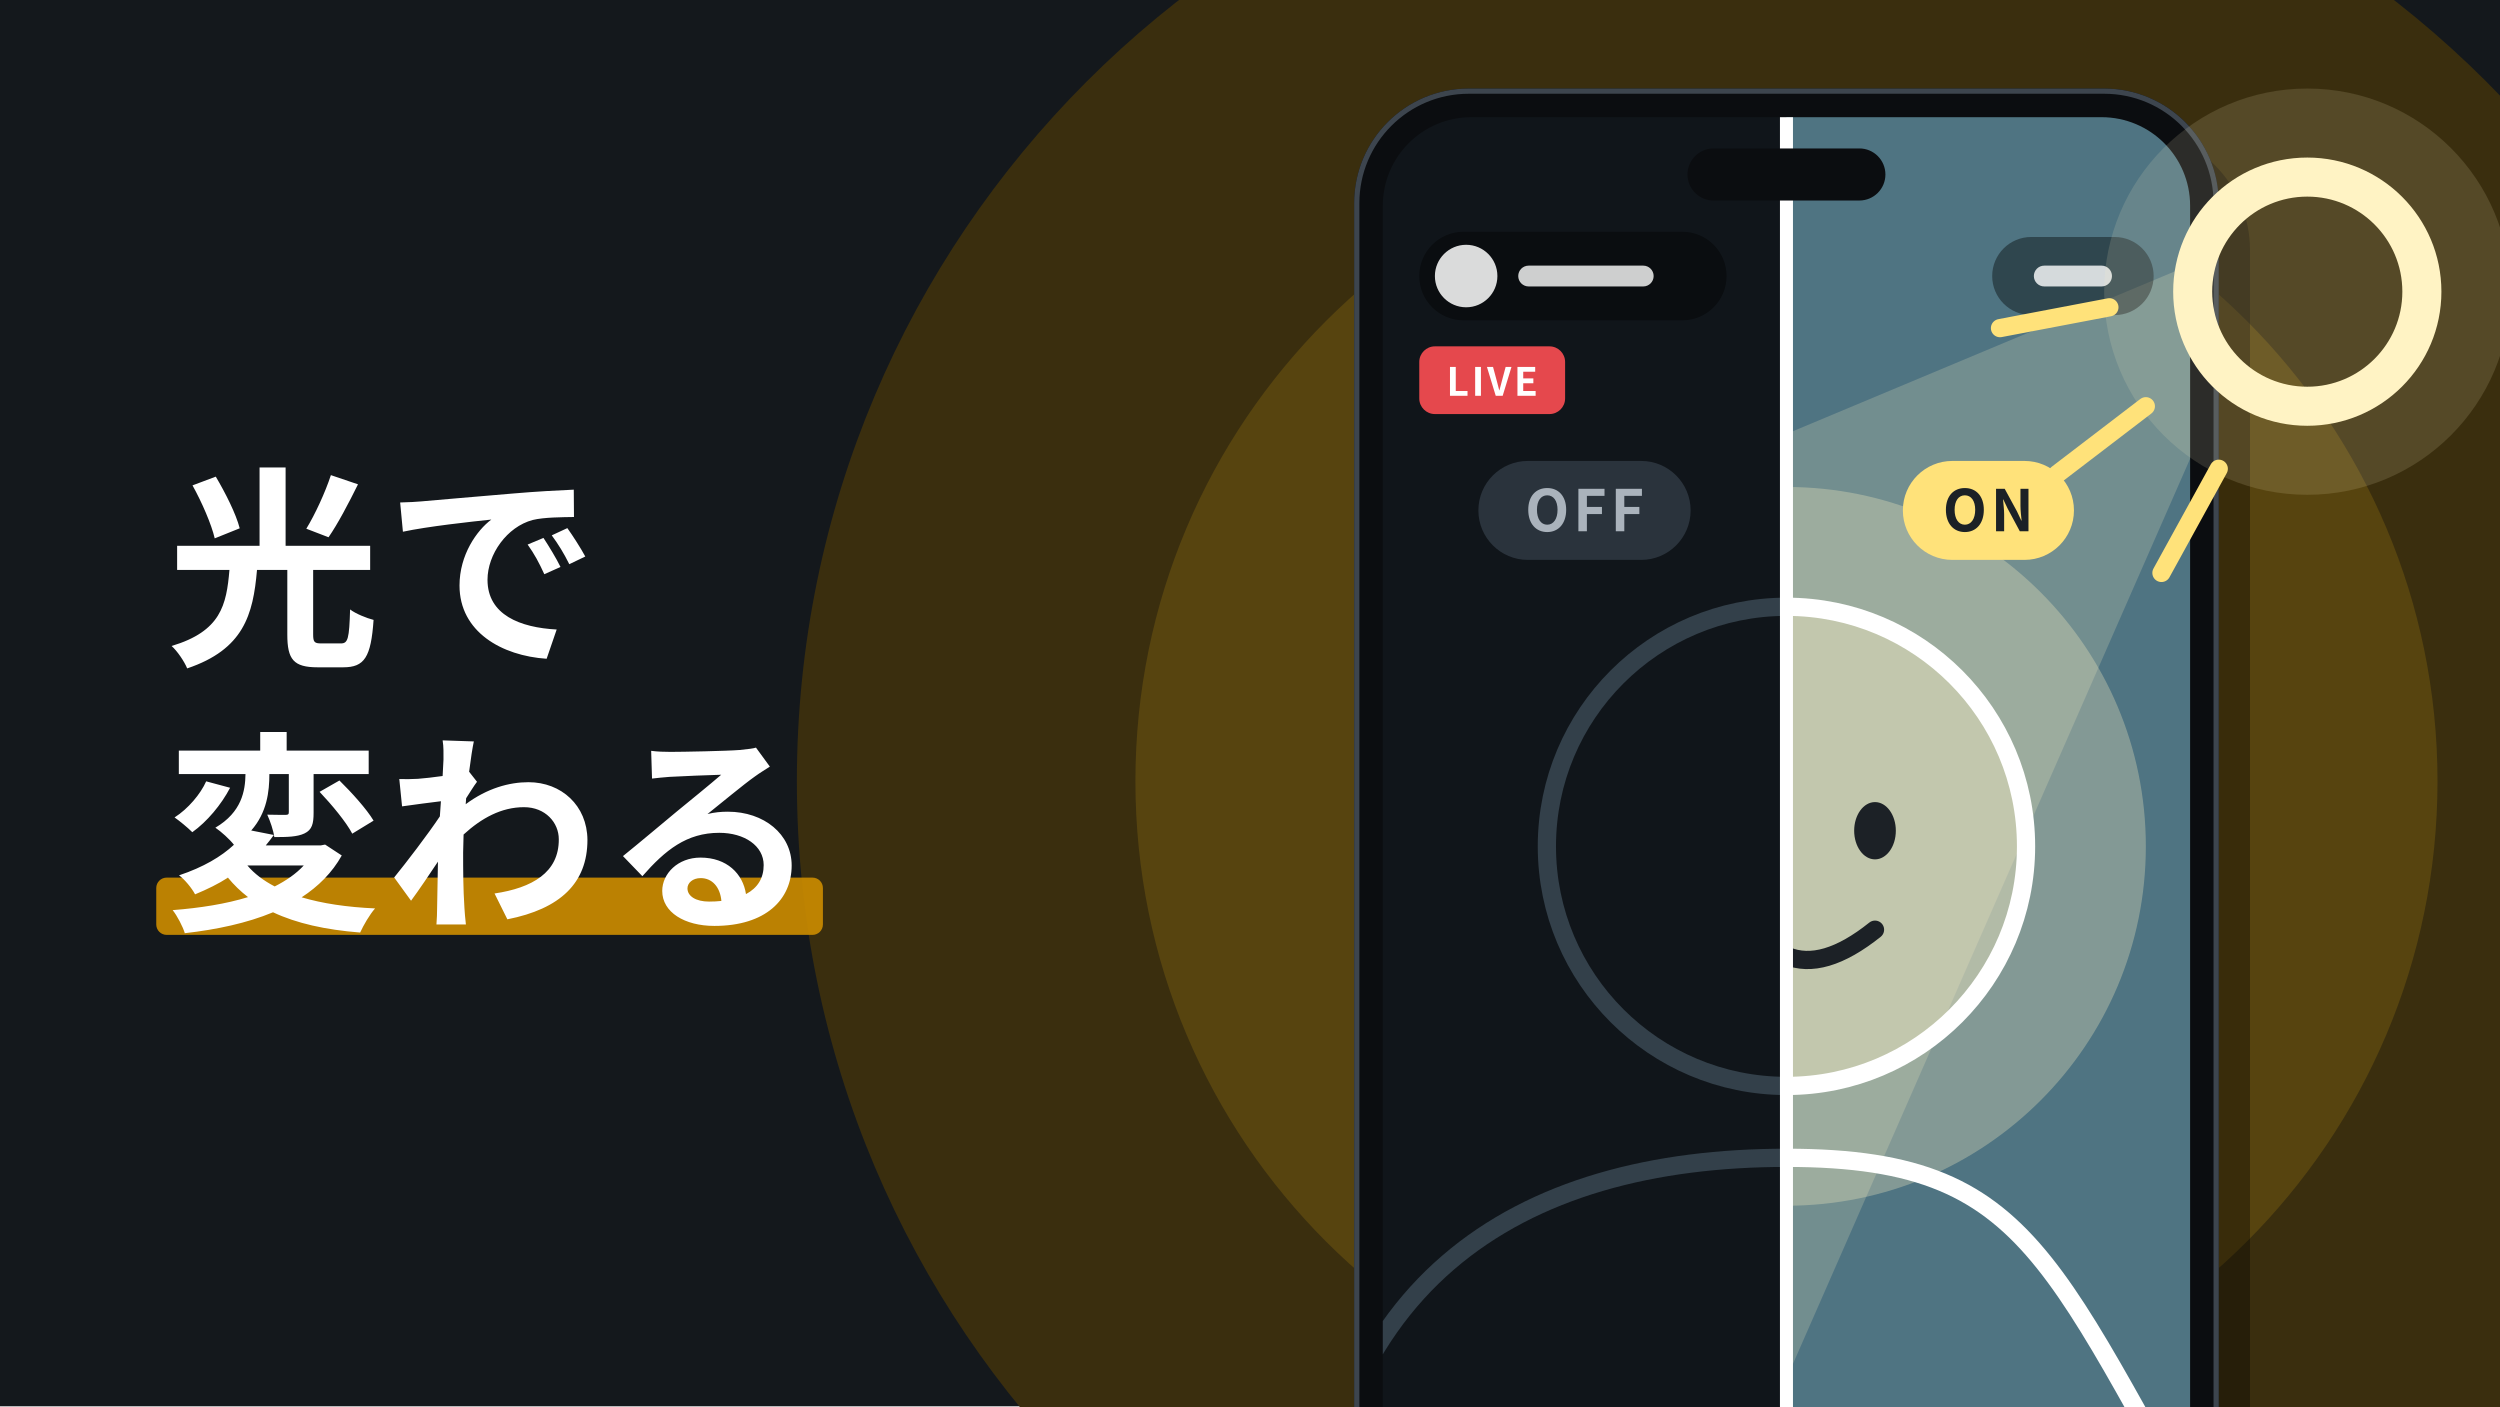
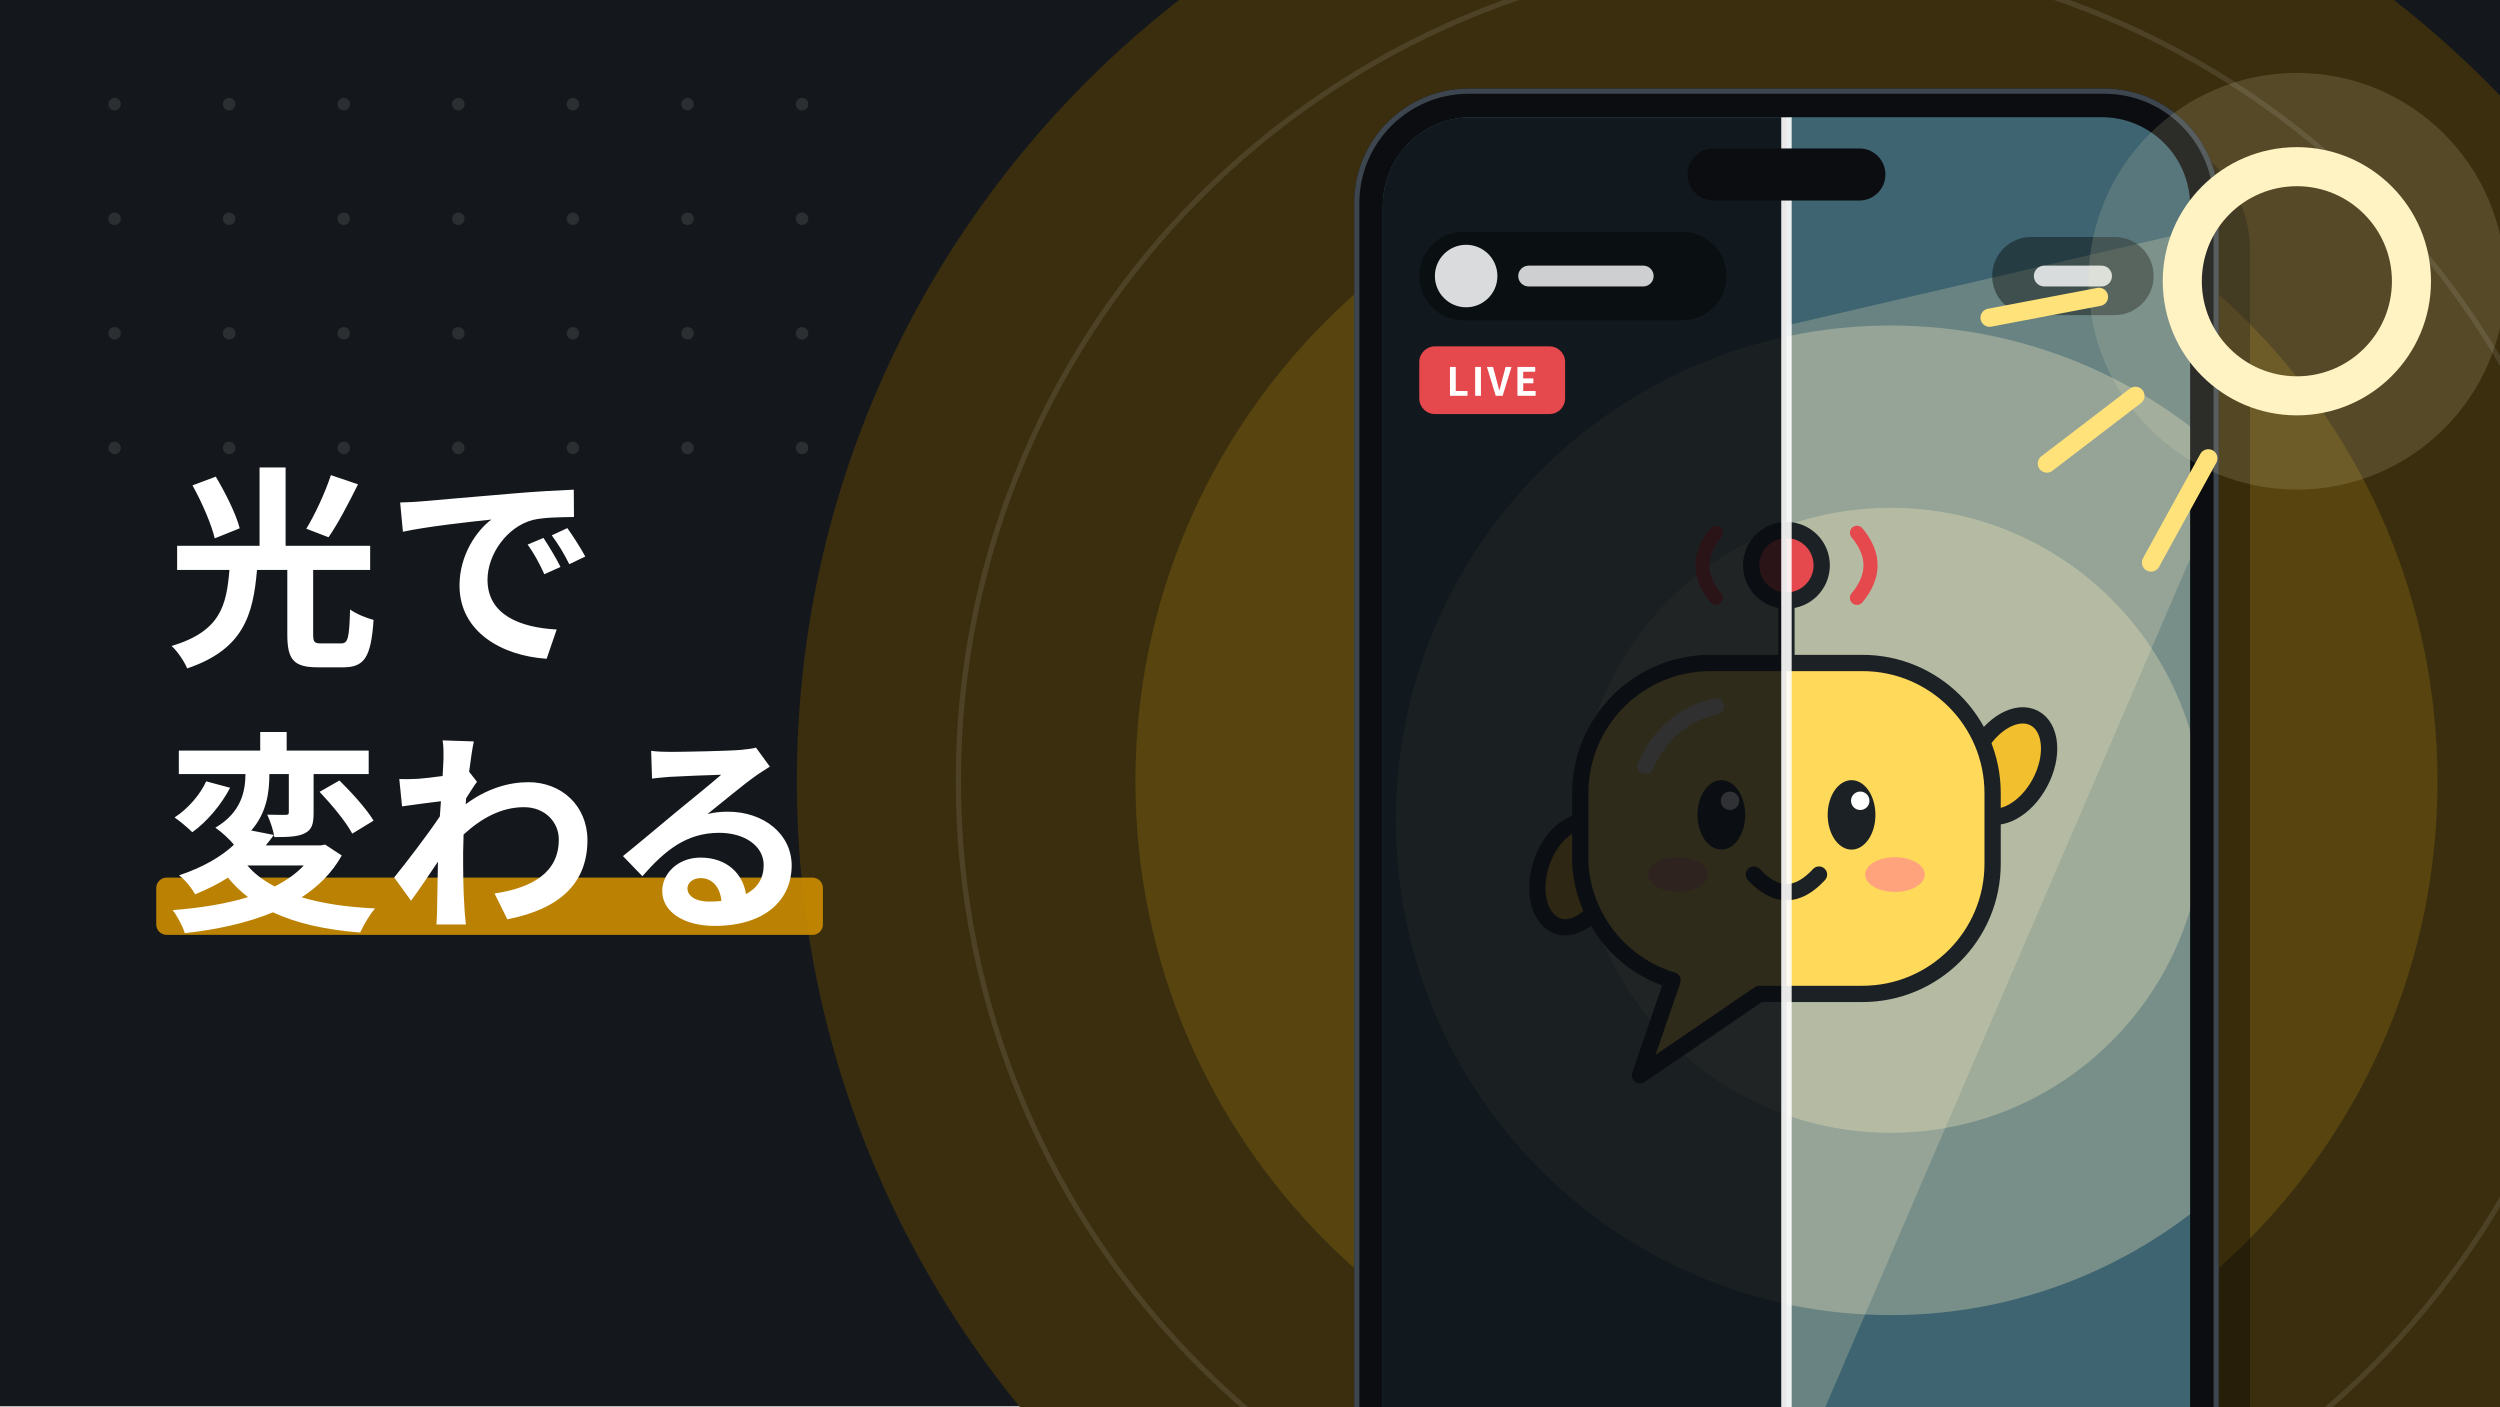
- <svg xmlns="http://www.w3.org/2000/svg" viewBox="0 0 960 540" role="img" aria-label="スマホのLIVE画面を中央で分けた図。左は光がなく顔の輪郭が見えにくく、右は光が当たって表情が見える。文字は「光で変わる」。" font-family="'Hiragino Sans','Hiragino Kaku Gothic ProN','Noto Sans JP','Noto Sans CJK JP','Yu Gothic',Meiryo,sans-serif">
+ <svg xmlns="http://www.w3.org/2000/svg" viewBox="0 0 960 540" role="img" aria-label="スマホのLIVE画面に映る黄色い案内役。左半分は暗く、右半分はリングライトの光で表情が見える。文字は「光で変わる」。" font-family="'Hiragino Sans','Hiragino Kaku Gothic ProN','Noto Sans JP','Noto Sans CJK JP','Yu Gothic',Meiryo,sans-serif">
  <rect width="960" height="540" fill="#14181c" />
  <circle cx="686" cy="300" r="380" fill="#3a2e0e" />
  <circle cx="686" cy="300" r="250" fill="#57440f" />
  <text x="64" y="249.2" font-size="82" font-weight="900" fill="#ffffff" text-anchor="start" letter-spacing="2">光で</text>
  <rect x="60" y="337" width="256" height="22" rx="4" fill="#c98a00" opacity="0.92" />
  <text x="64" y="350.8" font-size="82" font-weight="900" fill="#ffffff" text-anchor="start" letter-spacing="2">変わる</text>
+   <g fill="#fff" opacity="0.1">
+     <circle cx="44" cy="40" r="2.4" />
+     <circle cx="88" cy="40" r="2.4" />
+     <circle cx="132" cy="40" r="2.4" />
+     <circle cx="176" cy="40" r="2.4" />
+     <circle cx="220" cy="40" r="2.4" />
+     <circle cx="264" cy="40" r="2.4" />
+     <circle cx="308" cy="40" r="2.4" />
+     <circle cx="44" cy="84" r="2.4" />
+     <circle cx="88" cy="84" r="2.4" />
+     <circle cx="132" cy="84" r="2.4" />
+     <circle cx="176" cy="84" r="2.4" />
+     <circle cx="220" cy="84" r="2.4" />
+     <circle cx="264" cy="84" r="2.4" />
+     <circle cx="308" cy="84" r="2.4" />
+     <circle cx="44" cy="128" r="2.4" />
+     <circle cx="88" cy="128" r="2.4" />
+     <circle cx="132" cy="128" r="2.4" />
+     <circle cx="176" cy="128" r="2.4" />
+     <circle cx="220" cy="128" r="2.4" />
+     <circle cx="264" cy="128" r="2.4" />
+     <circle cx="308" cy="128" r="2.4" />
+     <circle cx="44" cy="172" r="2.4" />
+     <circle cx="88" cy="172" r="2.4" />
+     <circle cx="132" cy="172" r="2.4" />
+     <circle cx="176" cy="172" r="2.4" />
+     <circle cx="220" cy="172" r="2.4" />
+     <circle cx="264" cy="172" r="2.4" />
+     <circle cx="308" cy="172" r="2.4" />
+   </g>
+   <circle cx="686" cy="300" r="318" fill="none" stroke="#fff" stroke-width="2" opacity="0.1" />
  <defs>
    <clipPath id="CT-002-s">
      <rect x="531" y="45" width="310" height="578" rx="34" />
    </clipPath>
    <clipPath id="CT-002-l">
      <rect x="531" y="45" width="155.0" height="578" />
    </clipPath>
    <clipPath id="CT-002-r">
      <rect x="686.0" y="45" width="155.0" height="578" />
    </clipPath>
  </defs>
  <rect x="532" y="50" width="332" height="600" rx="46" fill="#000" opacity="0.35" />
  <rect x="520" y="34" width="332" height="600" rx="44" fill="#0b0d10" />
  <rect x="521.0" y="35.0" width="330" height="598" rx="43" fill="none" stroke="#3d454e" stroke-width="2" />
  <g clip-path="url(#CT-002-s)">
+     <rect x="531" y="45" width="310" height="578" fill="#3d6470" />
+     <circle cx="726" cy="315" r="190" fill="#fff3c4" opacity="0.3" />
+     <circle cx="726" cy="315" r="120" fill="#fff3c4" opacity="0.3" />
+     <path d="M901,75 L686.0,125.0 L686.0,575.0 Z" fill="#fff3c4" opacity="0.22" />
+     <g transform="translate(561.0,190.0) scale(2.0833)">
+       <path d="M60,31 V19" stroke="#1c2126" stroke-width="3" stroke-linecap="round" />
+       <circle cx="60" cy="13" r="6.5" fill="#e5484d" stroke="#1c2126" stroke-width="3" />
+       <path d="M47,7 q-5,6 0,12 M73,7 q5,6 0,12" fill="none" stroke="#e5484d" stroke-width="2.6" stroke-linecap="round" />
+       <ellipse cx="21" cy="70" rx="6.5" ry="10" transform="rotate(18 21 70)" fill="#f2bf2f" stroke="#1c2126" stroke-width="3" />
+       <ellipse cx="101" cy="50" rx="6.5" ry="10" transform="rotate(28 101 50)" fill="#f2bf2f" stroke="#1c2126" stroke-width="3" />
+       <path d="M46,31 H74 A24,24 0 0 1 98,55 V68 A24,24 0 0 1 74,92 H55 L33,107 L39,89.5 A24,24 0 0 1 22,68 V55 A24,24 0 0 1 46,31 Z" fill="#ffd95a" stroke="#1c2126" stroke-width="3" stroke-linejoin="round" />
+       <path d="M34,50 q4,-9 13,-11" fill="none" stroke="#ffffff" stroke-width="3" stroke-linecap="round" opacity="0.8" />
+       <ellipse cx="40" cy="70" rx="5.5" ry="3.2" fill="#ff9a84" opacity="0.85" />
+       <ellipse cx="80" cy="70" rx="5.5" ry="3.2" fill="#ff9a84" opacity="0.85" />
+       <ellipse cx="48" cy="59" rx="4.4" ry="6.4" fill="#1c2126" />
+       <ellipse cx="72" cy="59" rx="4.4" ry="6.4" fill="#1c2126" />
+       <circle cx="49.6" cy="56.4" r="1.7" fill="#ffffff" />
+       <circle cx="73.6" cy="56.4" r="1.7" fill="#ffffff" />
+       <path d="M54,70 q6,6.5 12,0" fill="none" stroke="#1c2126" stroke-width="3" stroke-linecap="round" />
+     </g>
    <g clip-path="url(#CT-002-l)">
-       <rect x="531" y="45" width="310" height="578" fill="#10151a" />
-       <circle cx="686.0" cy="325.0" r="92.0" fill="none" stroke="#33404a" stroke-width="7" />
-       <path d="M502.0,628.6 c0,-138.0 82.8,-184.0 184.0,-184.0 s101.2,46.0 184.0,184.0" fill="none" stroke="#33404a" stroke-width="7" stroke-linecap="round" />
+       <rect x="531" y="45" width="310" height="578" fill="#080b0e" opacity="0.84" />
    </g>
-     <g clip-path="url(#CT-002-r)">
-       <rect x="531" y="45" width="310" height="578" fill="#4f7482" />
-       <path d="M881,85 L666.0,175.0 L666.0,575.0 Z" fill="#fff3c4" opacity="0.2" />
-       <circle cx="686.0" cy="325.0" r="138" fill="#fff3c4" opacity="0.3" />
-       <circle cx="686.0" cy="325.0" r="92" fill="#fff3c4" opacity="0.38" />
-       <circle cx="686.0" cy="325.0" r="92.0" fill="none" stroke="#ffffff" stroke-width="7" />
-       <path d="M502.0,628.6 c0,-138.0 82.8,-184.0 184.0,-184.0 s101.2,46.0 184.0,184.0" fill="none" stroke="#ffffff" stroke-width="7" stroke-linecap="round" />
-       <ellipse cx="720.0" cy="319.0" rx="8" ry="11" fill="#1c2126" />
-       <path d="M686.0,367.0 q14,6 34,-10" fill="none" stroke="#1c2126" stroke-width="7" stroke-linecap="round" />
-     </g>
+     <rect x="684.0" y="45" width="4" height="578" fill="#fff" opacity="0.9" />
    <rect x="545" y="89" width="118" height="34" rx="17" fill="#000" opacity="0.4" />
    <circle cx="563" cy="106" r="12" fill="#fff" opacity="0.85" />
    <rect x="583" y="102" width="52" height="8" rx="4" fill="#fff" opacity="0.8" />
    <rect x="545" y="133" width="56" height="26" rx="6" fill="#e5484d" />
    <text x="573" y="152" font-size="15" font-weight="800" fill="#fff" text-anchor="middle" letter-spacing="1">LIVE</text>
    <rect x="765" y="91" width="62" height="30" rx="15" fill="#000" opacity="0.4" />
    <rect x="781" y="102" width="30" height="8" rx="4" fill="#fff" opacity="0.8" />
-     <rect x="683.5" y="45" width="5" height="578" fill="#fff" />
  </g>
  <rect x="648" y="57" width="76" height="20" rx="10" fill="#0b0d10" />
-   <circle cx="886" cy="112" r="78" fill="#fff3c4" opacity="0.14" />
-   <circle cx="886" cy="112" r="44" fill="none" stroke="#fff3c4" stroke-width="15" />
-   <path d="M824,156 l-34,26 M810,118 l-42,8 M852,180 l-22,40" stroke="#ffe27a" stroke-width="7" stroke-linecap="round" />
-   <rect x="567.7" y="177" width="81.5" height="38" rx="19" fill="#2a333c" />
-   <text x="608.5" y="204" font-size="22" font-weight="800" fill="#aab3bc" text-anchor="middle" letter-spacing="1.5">OFF</text>
-   <rect x="730.7" y="177" width="65.7" height="38" rx="19" fill="#ffe27a" />
-   <text x="763.5" y="204" font-size="22" font-weight="800" fill="#1c2126" text-anchor="middle" letter-spacing="1.5">ON</text>
+   <circle cx="882" cy="108" r="80" fill="#fff3c4" opacity="0.14" />
+   <circle cx="882" cy="108" r="44" fill="none" stroke="#fff3c4" stroke-width="15" />
+   <path d="M820,152 l-34,26 M806,114 l-42,8 M848,176 l-22,40" stroke="#ffe27a" stroke-width="7" stroke-linecap="round" />
</svg>
